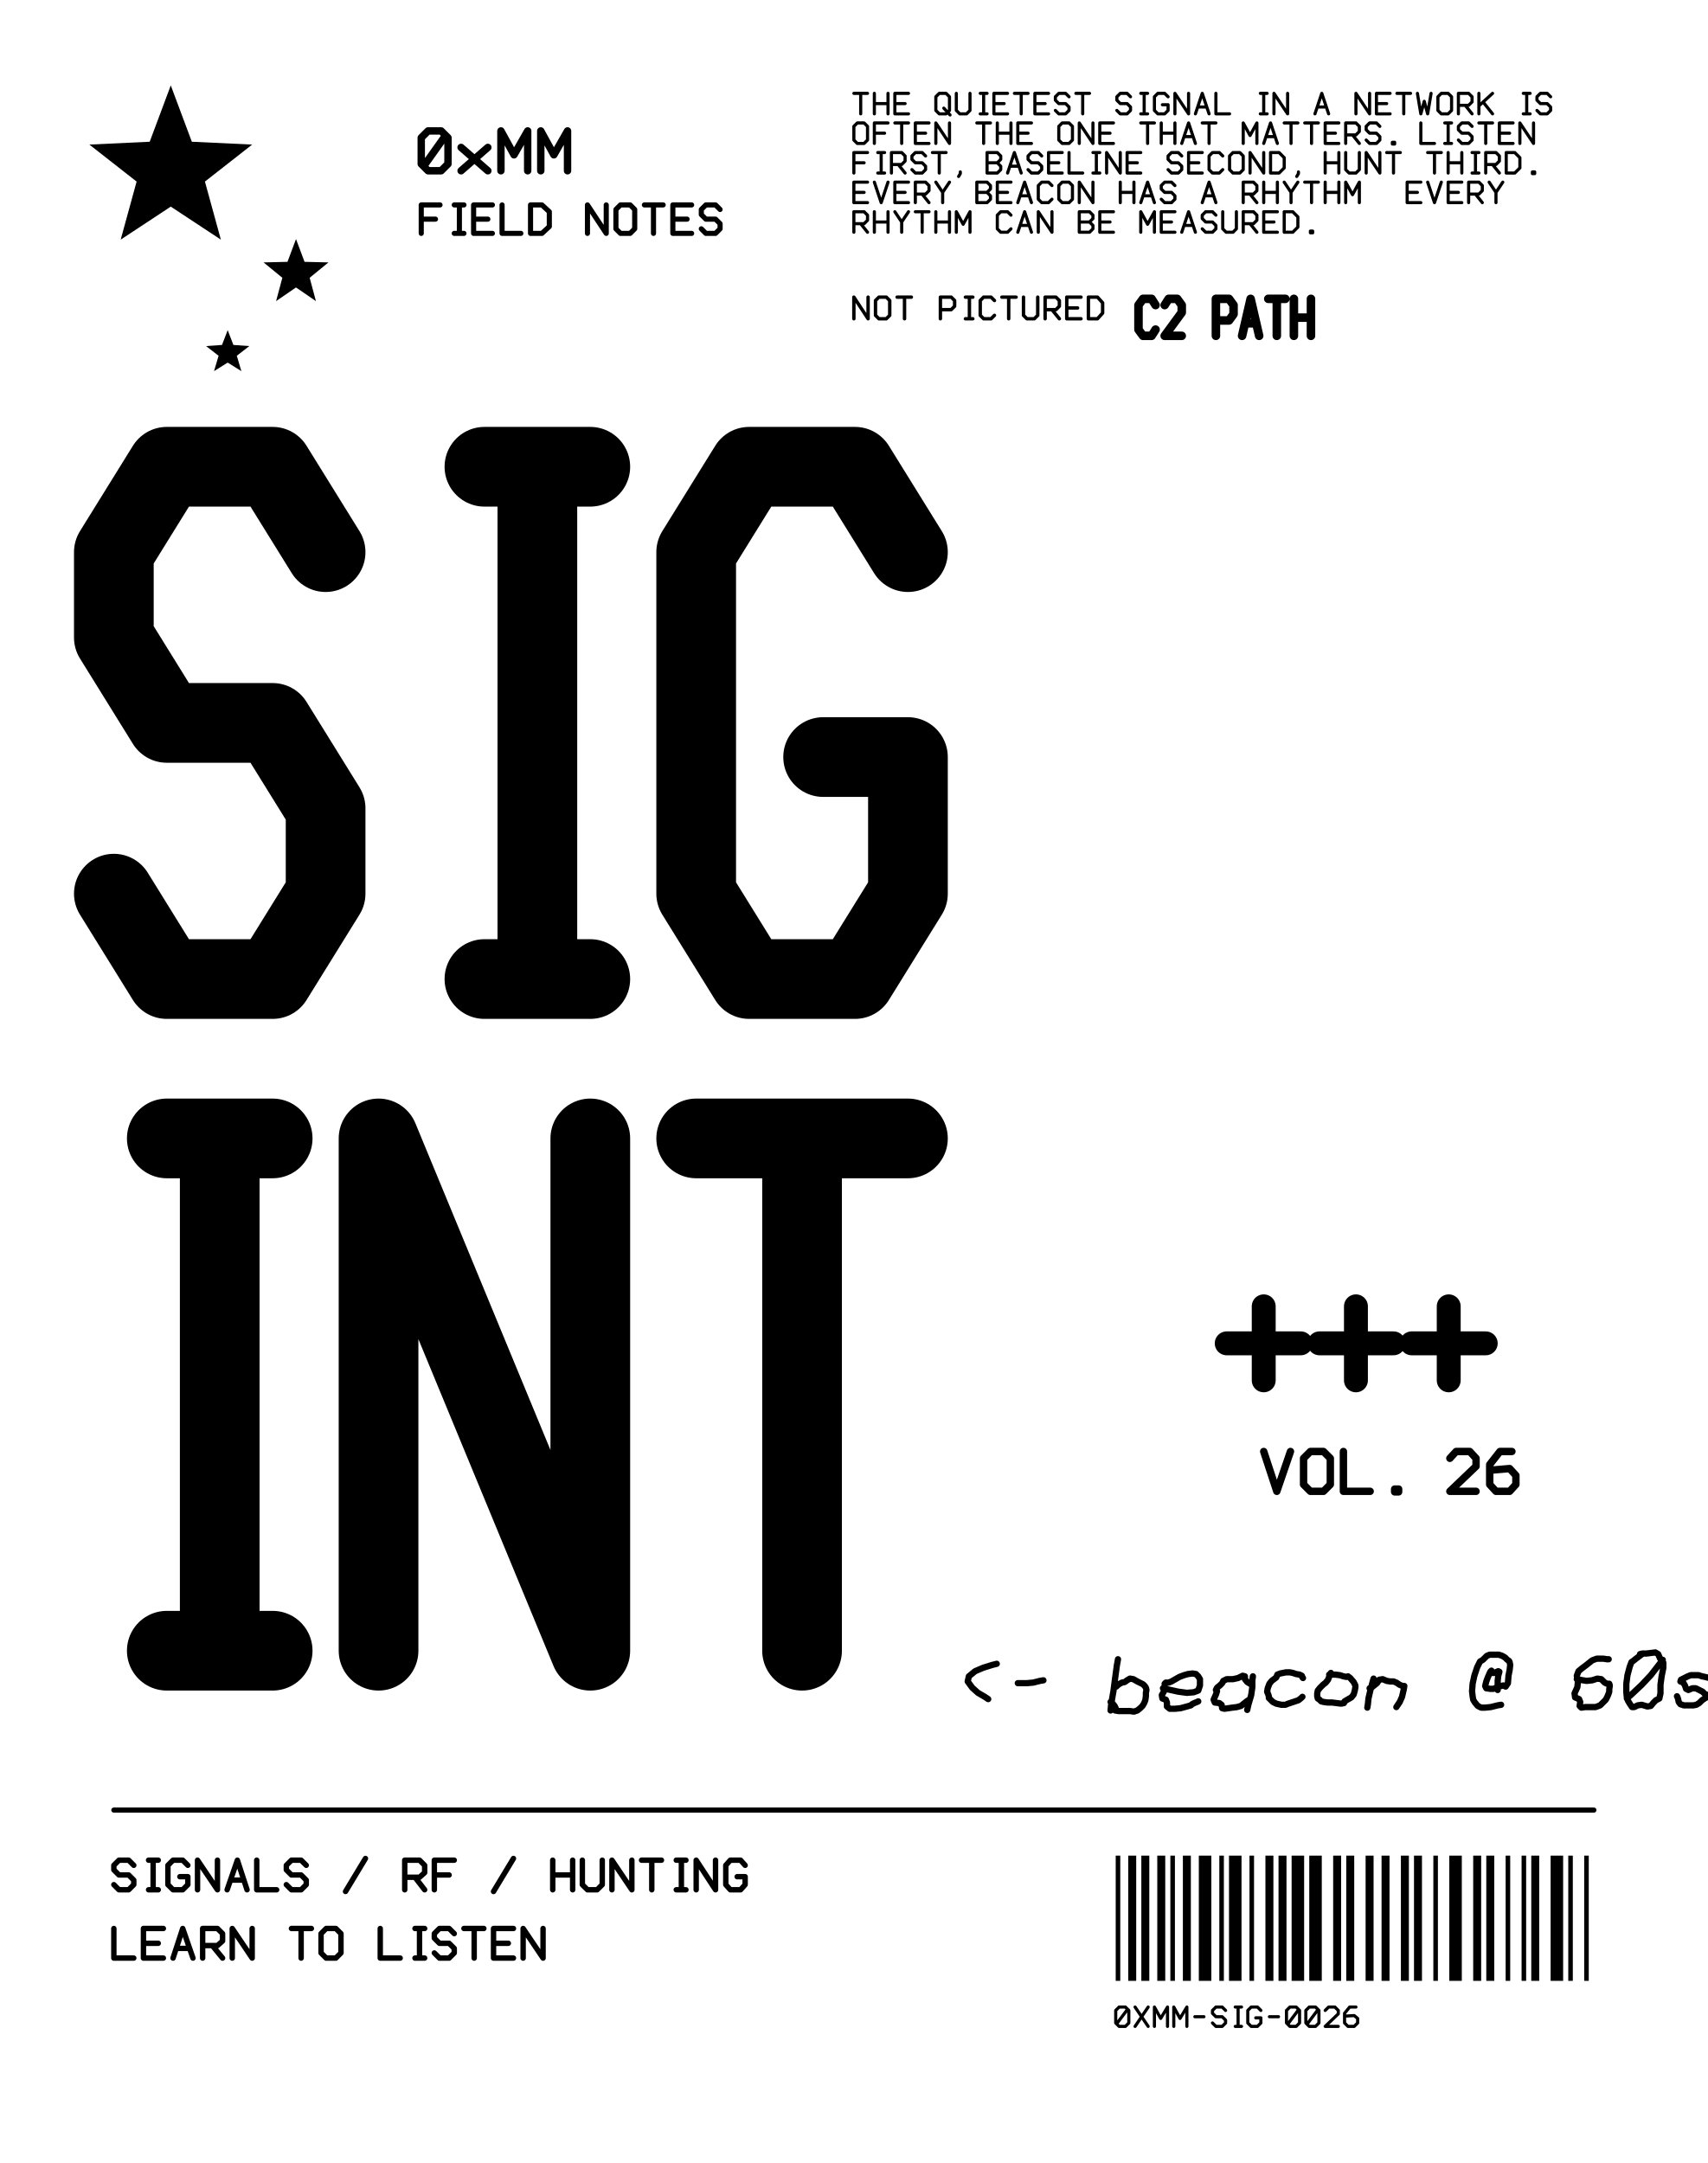
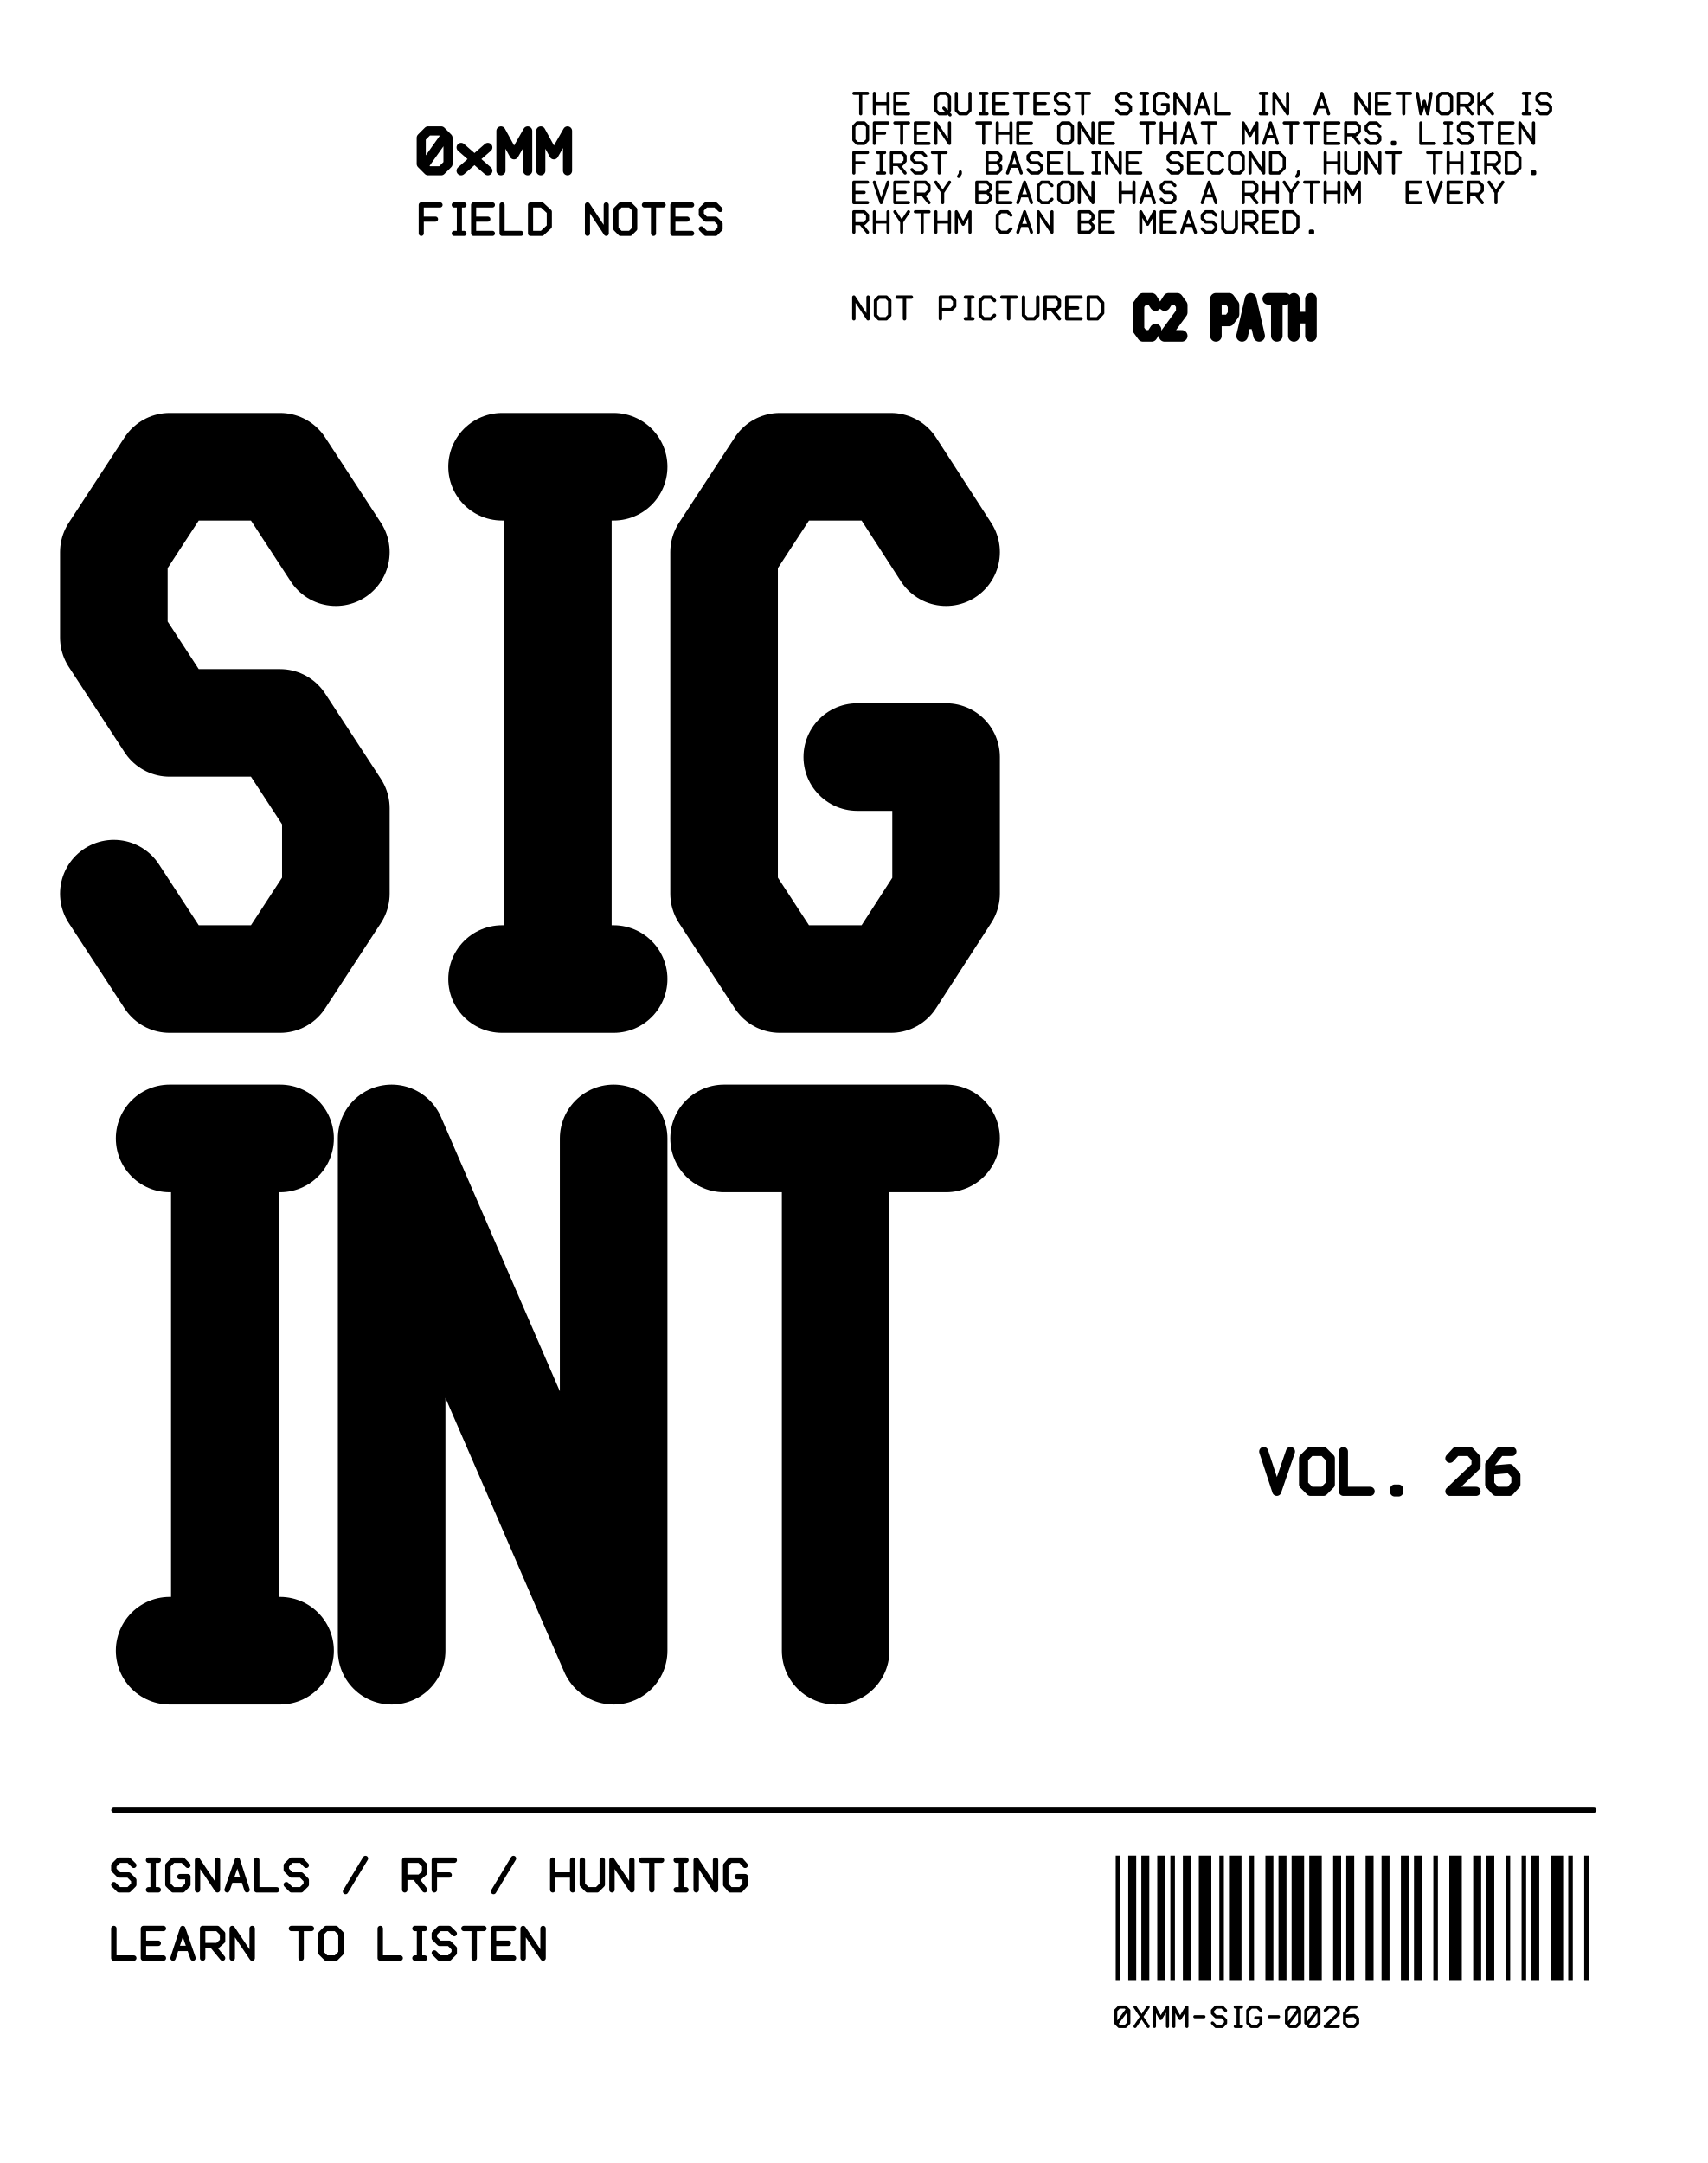
<svg xmlns="http://www.w3.org/2000/svg" viewBox="0 0 300 380">
  <g fill="none" stroke="#000" stroke-linecap="round" stroke-linejoin="round">
-     <path d="M30 15l3.7 9.9 10.6 .5-8.3 6.5 2.8 10.2-8.8-5.8-8.8 5.8 2.8-10.2-8.3-6.5 10.6-.5z" fill="#000" stroke="none" fill-rule="evenodd" />
-     <path d="M52 42l1.5 4 4.2 .1-3.3 2.7 1.1 4.1-3.5-2.4-3.5 2.4 1.1-4.1-3.3-2.7 4.2-.1z" fill="#000" stroke="none" fill-rule="evenodd" />
-     <path d="M40 58l1 2.6 2.8 .2-2.2 1.7 .8 2.7-2.4-1.5-2.4 1.5 .8-2.7-2.2-1.7 2.8-.2z" fill="#000" stroke="none" fill-rule="evenodd" />
-     <path d="M75.2 23l2.3 0 1.2 1.2 0 4.6-1.2 1.2-2.3 0-1.2-1.2 0-4.6 1.2-1.2M78.2 23.9l-3.7 5.2M81 25.9l4.7 4.1M85.7 25.9l-4.7 4.1M88 30l0-7 2.3 4.2 2.4-4.2 0 7M95 30l0-7 2.3 4.2 2.4-4.2 0 7" stroke-width="1.3" />
+     <path d="M75.2 23l2.3 0 1.2 1.2 0 4.6-1.2 1.2-2.3 0-1.2-1.2 0-4.6 1.2-1.2M78.2 23.9l-3.7 5.2M81 25.9l4.7 4.1M85.7 25.9l-4.7 4.1M88 30l0-7 2.3 4.2 2.4-4.2 0 7M95 30l0-7 2.3 4.2 2.4-4.2 0 7" stroke-width="1.6" />
    <path d="M77.3 36l-3.3 0 0 5M74 38.5l2.5 0M79.8 36l1.7 0M80.7 36l0 5M79.8 41l1.7 0M86.5 36l-3.3 0 0 5 3.3 0M83.2 38.5l2.5 0M88.2 36l0 5 3.3 0M93.2 36l0 5 2 0 1.3-1.2 0-2.6-1.3-1.2-2 0M103.2 41l0-5 3.3 5 0-5M109 36l1.7 0 .8 .8 0 3.4-.8 .8-1.7 0-.8-.8 0-3.4 .8-.8M113.2 36l3.3 0M114.8 36l0 5M121.5 36l-3.3 0 0 5 3.3 0M118.2 38.5l2.5 0M126.5 36.8l-.8-.8-1.7 0-.8 .8 0 .9 .8 .8 1.7 0 .8 .8 0 .9-.8 .8-1.7 0-.8-.8" stroke-width="0.9" />
    <path d="M150 16.4l2.4 0M151.2 16.4l0 3.6M153.6 16.4l0 3.6M156 16.4l0 3.6M153.6 18.2l2.4 0M159.6 16.4l-2.4 0 0 3.6 2.4 0M157.2 18.2l1.8 0M165 16.4l1.2 0 .6 .6 0 2.4-.6 .6-1.2 0-.6-.6 0-2.4 .6-.6M165.8 19l1.1 1.2M168 16.4l0 3 .6 .6 1.2 0 .6-.6 0-3M172.2 16.4l1.2 0M172.8 16.4l0 3.6M172.2 20l1.2 0M177 16.4l-2.4 0 0 3.6 2.4 0M174.6 18.2l1.8 0M178.2 16.4l2.4 0M179.4 16.4l0 3.6M184.2 16.4l-2.4 0 0 3.6 2.4 0M181.8 18.2l1.8 0M187.8 17l-.6-.6-1.2 0-.6 .6 0 .6 .6 .6 1.2 0 .6 .6 0 .6-.6 .6-1.2 0-.6-.6M189 16.4l2.4 0M190.2 16.4l0 3.6M198.6 17l-.6-.6-1.2 0-.6 .6 0 .6 .6 .6 1.2 0 .6 .6 0 .6-.6 .6-1.2 0-.6-.6M200.4 16.4l1.2 0M201 16.4l0 3.6M200.4 20l1.2 0M205.2 17l-.6-.6-1.2 0-.6 .6 0 2.4 .6 .6 1.2 0 .6-.6 0-1-1 0M206.4 20l0-3.6 2.4 3.6 0-3.6M210 20l1.2-3.6 1.2 3.6M210.4 18.8l1.6 0M213.6 16.4l0 3.6 2.4 0M221.4 16.4l1.2 0M222 16.4l0 3.6M221.4 20l1.2 0M223.8 20l0-3.6 2.4 3.6 0-3.6M231 20l1.2-3.6 1.2 3.6M231.4 18.8l1.6 0M238.2 20l0-3.6 2.4 3.6 0-3.6M244.2 16.4l-2.4 0 0 3.6 2.4 0M241.8 18.2l1.8 0M245.4 16.4l2.4 0M246.6 16.4l0 3.6M249 16.4l.6 3.6 .6-2.2 .6 2.2 .6-3.6M253.2 16.4l1.2 0 .6 .6 0 2.4-.6 .6-1.2 0-.6-.6 0-2.4 .6-.6M256.2 20l0-3.6 1.8 0 .6 .6 0 .9-.6 .6-1.8 0M257.4 18.5l1.2 1.5M259.8 16.4l0 3.6M262.2 16.4l-2.4 2.2M260.6 18l1.6 2M267.6 16.4l1.2 0M268.2 16.4l0 3.6M267.6 20l1.2 0M272.4 17l-.6-.6-1.2 0-.6 .6 0 .6 .6 .6 1.2 0 .6 .6 0 .6-.6 .6-1.2 0-.6-.6" stroke-width="0.55" />
    <path d="M150.6 21.6l1.2 0 .6 .6 0 2.4-.6 .6-1.2 0-.6-.6 0-2.4 .6-.6M156 21.6l-2.4 0 0 3.6M153.6 23.4l1.8 0M157.2 21.6l2.4 0M158.4 21.6l0 3.6M163.2 21.6l-2.4 0 0 3.6 2.4 0M160.8 23.4l1.8 0M164.4 25.2l0-3.6 2.4 3.6 0-3.6M171.6 21.6l2.4 0M172.8 21.6l0 3.6M175.2 21.6l0 3.6M177.6 21.6l0 3.6M175.2 23.4l2.4 0M181.2 21.6l-2.4 0 0 3.6 2.4 0M178.8 23.4l1.8 0M186.6 21.6l1.2 0 .6 .6 0 2.4-.6 .6-1.2 0-.6-.6 0-2.4 .6-.6M189.6 25.2l0-3.6 2.4 3.6 0-3.6M195.6 21.6l-2.4 0 0 3.6 2.4 0M193.2 23.4l1.8 0M200.4 21.6l2.4 0M201.6 21.6l0 3.6M204 21.6l0 3.6M206.4 21.6l0 3.6M204 23.4l2.4 0M207.6 25.2l1.2-3.6 1.2 3.6M208 24l1.6 0M211.2 21.6l2.4 0M212.4 21.6l0 3.6M218.4 25.2l0-3.6 1.2 2.2 1.2-2.2 0 3.6M222 25.2l1.2-3.6 1.2 3.6M222.4 24l1.6 0M225.6 21.6l2.4 0M226.8 21.6l0 3.6M229.2 21.6l2.4 0M230.4 21.6l0 3.6M235.2 21.6l-2.4 0 0 3.6 2.4 0M232.8 23.4l1.8 0M236.4 25.2l0-3.6 1.8 0 .6 .6 0 .9-.6 .6-1.8 0M237.6 23.7l1.2 1.5M242.4 22.2l-.6-.6-1.2 0-.6 .6 0 .6 .6 .6 1.2 0 .6 .6 0 .6-.6 .6-1.2 0-.6-.6M244.6 25l.4 0 0 .3-.4 0 0-.3M249.6 21.6l0 3.6 2.4 0M253.8 21.6l1.2 0M254.4 21.6l0 3.6M253.8 25.2l1.2 0M258.6 22.2l-.6-.6-1.2 0-.6 .6 0 .6 .6 .6 1.2 0 .6 .6 0 .6-.6 .6-1.2 0-.6-.6M259.8 21.6l2.4 0M261 21.6l0 3.6M265.8 21.6l-2.4 0 0 3.6 2.4 0M263.4 23.4l1.8 0M267 25.2l0-3.6 2.4 3.6 0-3.6" stroke-width="0.55" />
    <path d="M152.4 26.8l-2.4 0 0 3.6M150 28.6l1.8 0M154.2 26.8l1.2 0M154.8 26.8l0 3.6M154.2 30.4l1.2 0M156.6 30.4l0-3.6 1.8 0 .6 .6 0 .9-.6 .6-1.8 0M157.8 28.9l1.2 1.5M162.6 27.4l-.6-.6-1.2 0-.6 .6 0 .6 .6 .6 1.2 0 .6 .6 0 .6-.6 .6-1.2 0-.6-.6M163.8 26.8l2.4 0M165 26.8l0 3.6M168.7 30.2l0 .3-.3 .5M173.4 30.4l0-3.6 1.8 0 .6 .6 0 .6-.6 .6-1.8 0M175.2 28.6l.6 .6 0 .6-.6 .6-1.8 0M177 30.4l1.2-3.6 1.2 3.6M177.4 29.2l1.6 0M183 27.4l-.6-.6-1.2 0-.6 .6 0 .6 .6 .6 1.2 0 .6 .6 0 .6-.6 .6-1.2 0-.6-.6M186.6 26.8l-2.4 0 0 3.6 2.4 0M184.2 28.6l1.8 0M187.8 26.8l0 3.6 2.4 0M192 26.8l1.2 0M192.6 26.8l0 3.6M192 30.4l1.2 0M194.4 30.4l0-3.6 2.4 3.6 0-3.6M200.4 26.8l-2.4 0 0 3.6 2.4 0M198 28.6l1.8 0M207.6 27.4l-.6-.6-1.2 0-.6 .6 0 .6 .6 .6 1.2 0 .6 .6 0 .6-.6 .6-1.2 0-.6-.6M211.2 26.8l-2.4 0 0 3.6 2.4 0M208.8 28.6l1.8 0M214.8 27.4l-.6-.6-1.2 0-.6 .6 0 2.4 .6 .6 1.2 0 .6-.6M216.6 26.8l1.2 0 .6 .6 0 2.4-.6 .6-1.2 0-.6-.6 0-2.4 .6-.6M219.6 30.4l0-3.6 2.4 3.6 0-3.6M223.2 26.8l0 3.6 1.5 0 .9-.9 0-1.8-.9-.9-1.5 0M228.1 30.2l0 .3-.3 .5M232.8 26.8l0 3.6M235.2 26.8l0 3.6M232.8 28.6l2.4 0M236.4 26.8l0 3 .6 .6 1.2 0 .6-.6 0-3M240 30.4l0-3.6 2.4 3.6 0-3.6M243.6 26.8l2.4 0M244.8 26.8l0 3.6M250.8 26.8l2.4 0M252 26.8l0 3.6M254.4 26.8l0 3.6M256.8 26.8l0 3.6M254.4 28.6l2.4 0M258.6 26.8l1.2 0M259.2 26.8l0 3.6M258.6 30.4l1.2 0M261 30.4l0-3.6 1.8 0 .6 .6 0 .9-.6 .6-1.8 0M262.2 28.9l1.2 1.5M264.6 26.8l0 3.6 1.5 0 .9-.9 0-1.8-.9-.9-1.5 0M269.2 30.2l.4 0 0 .3-.4 0 0-.3" stroke-width="0.55" />
    <path d="M152.4 32l-2.4 0 0 3.6 2.4 0M150 33.8l1.8 0M153.6 32l1.2 3.6 1.2-3.6M159.6 32l-2.4 0 0 3.6 2.4 0M157.2 33.8l1.8 0M160.8 35.6l0-3.6 1.8 0 .6 .6 0 .9-.6 .6-1.8 0M162 34.1l1.2 1.5M164.4 32l1.2 1.8 1.2-1.8M165.6 33.8l0 1.8M171.6 35.6l0-3.6 1.8 0 .6 .6 0 .6-.6 .6-1.8 0M173.4 33.8l.6 .6 0 .6-.6 .6-1.8 0M177.6 32l-2.4 0 0 3.6 2.4 0M175.2 33.8l1.8 0M178.8 35.6l1.2-3.6 1.2 3.6M179.2 34.4l1.6 0M184.8 32.6l-.6-.6-1.2 0-.6 .6 0 2.4 .6 .6 1.2 0 .6-.6M186.6 32l1.2 0 .6 .6 0 2.4-.6 .6-1.2 0-.6-.6 0-2.4 .6-.6M189.6 35.6l0-3.6 2.4 3.6 0-3.6M196.8 32l0 3.6M199.2 32l0 3.6M196.8 33.8l2.4 0M200.4 35.6l1.2-3.6 1.2 3.6M200.8 34.4l1.6 0M206.4 32.6l-.6-.6-1.2 0-.6 .6 0 .6 .6 .6 1.2 0 .6 .6 0 .6-.6 .6-1.2 0-.6-.6M211.2 35.6l1.2-3.6 1.2 3.6M211.6 34.4l1.6 0M218.4 35.6l0-3.6 1.8 0 .6 .6 0 .9-.6 .6-1.8 0M219.6 34.1l1.2 1.5M222 32l0 3.6M224.4 32l0 3.6M222 33.8l2.4 0M225.6 32l1.2 1.8 1.2-1.8M226.8 33.8l0 1.8M229.2 32l2.4 0M230.4 32l0 3.6M232.8 32l0 3.6M235.2 32l0 3.6M232.8 33.8l2.4 0M236.4 35.6l0-3.6 1.2 2.2 1.2-2.2 0 3.6M249.6 32l-2.4 0 0 3.6 2.4 0M247.2 33.8l1.8 0M250.8 32l1.2 3.6 1.2-3.6M256.8 32l-2.4 0 0 3.6 2.4 0M254.4 33.8l1.8 0M258 35.6l0-3.6 1.8 0 .6 .6 0 .9-.6 .6-1.8 0M259.2 34.1l1.2 1.5M261.6 32l1.2 1.8 1.2-1.8M262.8 33.8l0 1.8" stroke-width="0.55" />
    <path d="M150 40.8l0-3.6 1.8 0 .6 .6 0 .9-.6 .6-1.8 0M151.2 39.3l1.2 1.5M153.6 37.2l0 3.6M156 37.2l0 3.6M153.6 39l2.4 0M157.2 37.2l1.2 1.8 1.2-1.8M158.4 39l0 1.8M160.8 37.2l2.4 0M162 37.2l0 3.6M164.4 37.2l0 3.6M166.8 37.2l0 3.6M164.4 39l2.4 0M168 40.8l0-3.6 1.2 2.2 1.2-2.2 0 3.6M177.6 37.8l-.6-.6-1.2 0-.6 .6 0 2.4 .6 .6 1.2 0 .6-.6M178.8 40.8l1.2-3.6 1.2 3.6M179.2 39.6l1.6 0M182.4 40.8l0-3.6 2.4 3.6 0-3.6M189.6 40.8l0-3.6 1.8 0 .6 .6 0 .6-.6 .6-1.8 0M191.4 39l.6 .6 0 .6-.6 .6-1.8 0M195.6 37.2l-2.4 0 0 3.6 2.4 0M193.2 39l1.8 0M200.4 40.8l0-3.6 1.2 2.2 1.2-2.2 0 3.6M206.4 37.2l-2.4 0 0 3.6 2.4 0M204 39l1.8 0M207.6 40.8l1.2-3.6 1.2 3.6M208 39.6l1.6 0M213.6 37.8l-.6-.6-1.2 0-.6 .6 0 .6 .6 .6 1.2 0 .6 .6 0 .6-.6 .6-1.2 0-.6-.6M214.8 37.2l0 3 .6 .6 1.2 0 .6-.6 0-3M218.4 40.8l0-3.6 1.8 0 .6 .6 0 .9-.6 .6-1.8 0M219.6 39.3l1.2 1.5M224.4 37.2l-2.4 0 0 3.6 2.4 0M222 39l1.8 0M225.6 37.2l0 3.6 1.5 0 .9-.9 0-1.8-.9-.9-1.5 0M230.2 40.6l.4 0 0 .3-.4 0 0-.3" stroke-width="0.55" />
    <path d="M150 56l0-3.8 2.5 3.8 0-3.8M154.4 52.2l1.3 0 .6 .6 0 2.6-.6 .6-1.3 0-.6-.6 0-2.6 .6-.6M157.6 52.2l2.5 0M158.9 52.2l0 3.8M165.2 56l0-3.8 1.9 0 .6 .6 0 1-.6 .6-1.9 0M169.6 52.2l1.3 0M170.3 52.2l0 3.8M169.6 56l1.3 0M174.7 52.8l-.6-.6-1.3 0-.6 .6 0 2.6 .6 .6 1.3 0 .6-.6M176 52.2l2.5 0M177.2 52.2l0 3.8M179.8 52.2l0 3.2 .6 .6 1.3 0 .6-.6 0-3.2M183.6 56l0-3.8 1.9 0 .6 .6 0 1-.6 .6-1.9 0M184.8 54.4l1.3 1.6M189.9 52.2l-2.5 0 0 3.8 2.5 0M187.4 54.1l1.9 0M191.2 52.2l0 3.8 1.6 0 .9-1 0-1.8-.9-1-1.6 0" stroke-width="0.6" />
-     <path d="M203 53.6l-.7-1.1-1.5 0-.8 1.1 0 4.3 .8 1.1 1.5 0 .7-1.1M204.6 53.6l.7-1.1 1.5 0 .8 1.1 0 1.3-3 4.1 3 0M213.6 59l0-6.5 2.3 0 .8 1.1 0 1.6-.8 1.1-2.3 0M218.2 59l1.5-6.5 1.5 6.5M218.7 56.8l2 0M222.8 52.5l3 0M224.3 52.5l0 6.5M227.3 52.5l0 6.5M230.3 52.5l0 6.5M227.3 55.8l3 0" stroke-width="1.5" />
-     <path d="M57.2 97l-9.3-15-18.6 0-9.3 15 0 15 9.3 15 18.6 0 9.3 15 0 15-9.3 15-18.6 0-9.3-15M85.1 82l18.6 0M94.4 82l0 90M85.1 172l18.6 0M159.5 97l-9.3-15-18.6 0-9.3 15 0 60 9.3 15 18.6 0 9.3-15 0-24-14.9 0" stroke-width="14" />
-     <path d="M29.3 200l18.6 0M38.6 200l0 90M29.3 290l18.6 0M66.5 290l0-90 37.2 90 0-90M122.3 200l37.2 0M140.9 200l0 90" stroke-width="14" />
-     <path d="M215.5 236l13 0M222 229.5l0 13" stroke-width="4.2" />
-     <path d="M231.8 236l13 0M238.2 229.5l0 13" stroke-width="4.2" />
-     <path d="M248 236l13 0M254.5 229.5l0 13" stroke-width="4.2" />
-     <path d="M222 255l2.3 7 2.4-7M230.2 255l2.3 0 1.2 1.2 0 4.6-1.2 1.2-2.3 0-1.2-1.2 0-4.6 1.2-1.2M236 255l0 7 4.7 0M245 261.6l.7 0 0 .5-.7 0 0-.5M254.7 256.2l1.1-1.2 2.4 0 1.1 1.2 0 1.4-4.6 4.4 4.6 0M265.6 255l-2.1 0-1.8 2.3 0 3.5 1.1 1.2 2.4 0 1.1-1.2 0-1.6-1.1-1.2-3.5 .3" stroke-width="1.3" />
-     <path d="M175.1 292.3l-.8 .2-1.6 .5-1.4 .6-1.1 .9-.2 .9 .8 1.1 1 .9 1.2 .7 .6 .4M178.8 295.7l.5 0 1.1 0 1.1-.1 1.2-.3 .6-.1M196.4 291.5l-.2 1.1-.3 2.2-.3 2.3-.4 2.3-.1 1.1M196.1 296.3l.2-.2 .4-.3 .4-.2 .5-.1 .4-.3 .5-.3 .6 .1 .7 .4 .6 .3 .4 .2 .3 .3 .2 .3 .1 .4-.1 .5 0 .6-.1 .7-.2 .5-.3 .5-.4 .4-.5 .4-.6 .2-.7-.1-.9 0-1.1 0-.6-.1 .1-.4-.2-.4-.4-.5-.3-.2M204.3 296.6l.9 .2 1.8 .4 1.5 .2 1.2-.1 .8-.3 .2-.6 .1-.3 0 0 0-.4 0-.7-.3-.5-.4-.4-.6-.1-.8 .1-.7 .2-.8 .3-.7 .4-.7 .4-.5 .2-.5 0-.2 .2 0 .6-.1 .7-.4 .7 .1 .6 .6 .2 .2 .5 0 .7 .5 .4 .9 0 1-.1 1.1-.3 .7-.2 .2-.2 .4-.2 .5-.2 .2-.1M220.1 294.5l-.1 .7 0 1.2-.2 1.4-.5 1.7-.2 .9M219.9 296l-.3-.2-.5-.3-.4-.5 0-.5-.4-.1-.8 .4-.9 .2-1.1 0-.6 .3-.2 .4-.4 .4-.5 .4-.2 .4 .2 .2-.2 .6-.4 .9 .2 .5 .8 .1 .4 .3 .1 .6 .4 .1 .7-.1 .7-.1 .8-.1 .7-.2 .5-.4 .5-.4 .3-.2 .1 0M228.9 294.8l-.1-.1-.1-.3-.4-.2-.6-.1-.6-.2-.5-.1-.7 0-1 .2-.5 .2-.2 .5-.4 .3-.4 .3-.4 .5-.3 .8-.1 .6 .2 .5 .1 .3 0 .3 .3 .3 .4 .4 .6 .3 .9 .2 .7 0 .5-.2 .6-.2 .6-.2 .6-.2 .5-.4 .2-.2M233.5 294.2l.3 0 .8 0 .8 .1 .6 .2 .5 .1 .3-.1 .4 .3 .6 .7 .3 .6 0 .3-.1 .6-.2 .7-.4 .5-.7 .4-.5 .3-.1 .3-.5 .1-.8-.1-.8-.1-.8 0-.7-.1-.4-.1-.3-.3-.3-.2-.1-.4 0-.5 .1-.5 .4-.5 .5-.5 .5-.4 .4-.5 .3-.8 .2-.4M240.2 300l.1-.6 .1-1 .3-1.3 .4-1.5 .2-.7M240.6 296.6l.3-.1 .5-.4 .5-.4 .4-.6 .6-.1 .7 .3 .6 .1 .6 0 .5 .2 .6 .4 .5 .2 .3 0-.1 .6-.3 1.3-.4 .9-.4 .6-.2 .3M263.1 296.9l0-.5 0-1.1 .1-.9 .2-.7-.2-.1-.7 .3-.4 0-.1-.4-.2 .2-.4 .9-.3 .8-.2 .8 .2 .4 .7 .1 .6 0 .4-.2 .5-.2 .4-.1 .4-.1 .4 .2 .4-.6 .1-1.3 .2-1 .1-.9-.1-.5-.1-.2-.3-.2-.4-.4-.5-.3-.6-.2-.7 0-.9 0-.5 .2-.3 .3-.4 .4-.5 .3-.5 1-.5 1.5-.3 1.4-.1 1.3 .1 .9 .1 .6 .3 .5 .5 .6 .6 .3 .7 0 1-.1 1.2-.3 .6-.1M282.6 291.5l-.3 0-.6-.1-.6 0-.6 0-.8 .3-1 .8-.8 .6-.6 .5-.3 .8 .2 1-.1 1-.5 1.1 .1 .7 .7 .3 .2 .5-.1 .7 .3 .3 .7-.1 .9 0 .9 0 .8-.3 .5-.5 .5-.5 .3-.6 .2-.5 .1-.3 0-.4 .1-.7-.1-.3-.4 0-.4-.2-.6-.6-.7-.1-.9 .3-1 .1-1.2-.2-.5-.1M288.1 290.6l.4-.1 .7 0 .8-.1 .8-.1 .5 .3 .3 .7 .3 .5 .3 .3 0 .9-.3 1.5-.2 1.5 0 1.5-.2 .9-.6 .3-.4 .4-.5 .6-.6 .1-1-.3-.7 .1-.6 .3-.4 0-.4-.6-.3-.5-.2-.5-.1-1 0-1.5 .2-1.5 .4-1.5 .3-.8 .3-.2 .5-.4 .8-.6 .4-.3M292.1 291.6l-.7 .9-1.4 1.8-1.6 1.7-1.7 1.6-.9 .8M300.7 294.8l-.1 0-.3 0-.4-.1-.4-.1-.5-.1-.6-.2-.6 0-.8 0-.5 .2-.2 .1-.4 .2-.6 .3-.1 .3 .5 .2 .3 .5 .2 .6 .4 .2 .7-.3 .6 0 .6 .3 .6 .3 .4 .4 .5 .2 .4 0-.1 .2-.7 .3-.6 .4-.5 .5-.5 .3-.5 .1-.7 0-1 0-.6-.2-.3-.4-.1-.5-.1-.3-.1-.2" stroke-width="1.1" />
+     <path d="M203 53.6l-.7-1.1-1.5 0-.8 1.1 0 4.3 .8 1.1 1.5 0 .7-1.1M204.6 53.6l.7-1.1 1.5 0 .8 1.1 0 1.3-3 4.1 3 0M213.6 59l0-6.5 2.3 0 .8 1.1 0 1.6-.8 1.1-2.3 0M218.2 59l1.5-6.5 1.5 6.5M218.7 56.8l2 0M222.8 52.5l3 0M224.3 52.5l0 6.5M227.3 52.5l0 6.5M230.3 52.5l0 6.5M227.3 55.8l3 0" stroke-width="2.03" />
+     <path d="M59 97l-9.8-15-19.4 0-9.8 15 0 15 9.8 15 19.4 0 9.8 15 0 15-9.8 15-19.4 0-9.8-15M88.2 82l19.6 0M98 82l0 90M88.2 172l19.6 0M166.2 97l-9.7-15-19.5 0-9.8 15 0 60 9.8 15 19.5 0 9.7-15 0-24-15.6 0" stroke-width="18.9" />
+     <path d="M29.8 200l19.4 0M39.5 200l0 90M29.8 290l19.4 0M68.8 290l0-90 39 90 0-90M127.2 200l39 0M146.8 200l0 90" stroke-width="18.9" />
+     <path d="M222 255l2.3 7 2.4-7M230.2 255l2.3 0 1.2 1.2 0 4.6-1.2 1.2-2.3 0-1.2-1.2 0-4.6 1.2-1.2M236 255l0 7 4.7 0M245 261.6l.7 0 0 .5-.7 0 0-.5M254.7 256.2l1.1-1.2 2.4 0 1.1 1.2 0 1.4-4.6 4.4 4.6 0M265.6 255l-2.1 0-1.8 2.3 0 3.5 1.1 1.2 2.4 0 1.1-1.2 0-1.6-1.1-1.2-3.5 .3" stroke-width="1.6" />
    <path d="M20 318l260 0" stroke-width="0.9" />
    <path d="M23.5 327.7l-.9-.9-1.7 0-.9 .9 0 .8 .9 .9 1.7 0 .9 .9 0 .8-.9 .9-1.7 0-.9-.9M26.1 326.8l1.7 0M26.9 326.8l0 5.2M26.1 332l1.7 0M33 327.7l-.9-.9-1.7 0-.9 .9 0 3.4 .9 .9 1.7 0 .9-.9 0-1.4-1.4 0M34.7 332l0-5.2 3.5 5.2 0-5.2M39.9 332l1.8-5.2 1.7 5.2M40.5 330.3l2.3 0M45.1 326.8l0 5.2 3.5 0M53.8 327.7l-.9-.9-1.7 0-.9 .9 0 .8 .9 .9 1.7 0 .9 .9 0 .8-.9 .9-1.7 0-.9-.9M60.7 332.3l3.5-5.8M71.1 332l0-5.2 2.6 0 .9 .9 0 1.3-.9 .8-2.6 0M72.9 329.8l1.7 2.2M79.8 326.8l-3.5 0 0 5.2M76.3 329.4l2.6 0M86.7 332.3l3.5-5.8M97.1 326.8l0 5.2M100.6 326.8l0 5.2M97.1 329.4l3.5 0M102.3 326.8l0 4.3 .9 .9 1.7 0 .9-.9 0-4.3M107.5 332l0-5.2 3.5 5.2 0-5.2M112.7 326.8l3.5 0M114.5 326.8l0 5.2M118.8 326.8l1.7 0M119.7 326.8l0 5.2M118.8 332l1.7 0M122.3 332l0-5.2 3.4 5.2 0-5.2M130.9 327.7l-.8-.9-1.8 0-.8 .9 0 3.4 .8 .9 1.8 0 .8-.9 0-1.4-1.4 0" stroke-width="0.95" />
    <path d="M20 338.8l0 5.2 3.5 0M28.7 338.8l-3.5 0 0 5.2 3.5 0M25.2 341.4l2.6 0M30.4 344l1.7-5.2 1.8 5.2M31 342.3l2.3 0M35.6 344l0-5.2 2.6 0 .9 .9 0 1.3-.9 .8-2.6 0M37.3 341.8l1.8 2.2M40.8 344l0-5.2 3.5 5.2 0-5.2M51.2 338.8l3.5 0M52.9 338.8l0 5.2M57.3 338.8l1.7 0 .9 .9 0 3.4-.9 .9-1.7 0-.9-.9 0-3.4 .9-.9M66.8 338.8l0 5.2 3.5 0M72.9 338.8l1.7 0M73.7 338.8l0 5.2M72.9 344l1.7 0M79.8 339.7l-.9-.9-1.7 0-.9 .9 0 .8 .9 .9 1.7 0 .9 .9 0 .8-.9 .9-1.7 0-.9-.9M81.5 338.8l3.5 0M83.3 338.8l0 5.2M90.2 338.8l-3.5 0 0 5.2 3.5 0M86.7 341.4l2.6 0M91.9 344l0-5.2 3.5 5.2 0-5.2" stroke-width="0.95" />
    <path d="M196 326l.8 0 0 22-.8 0z" fill="#000" stroke="none" fill-rule="evenodd" />
    <path d="M198.2 326l1.4 0 0 22-1.4 0z" fill="#000" stroke="none" fill-rule="evenodd" />
    <path d="M200.5 326l1.4 0 0 22-1.4 0z" fill="#000" stroke="none" fill-rule="evenodd" />
    <path d="M203.3 326l1.4 0 0 22-1.4 0z" fill="#000" stroke="none" fill-rule="evenodd" />
    <path d="M205.6 326l.8 0 0 22-.8 0z" fill="#000" stroke="none" fill-rule="evenodd" />
    <path d="M207.8 326l1.4 0 0 22-1.4 0z" fill="#000" stroke="none" fill-rule="evenodd" />
    <path d="M210.6 326l2.2 0 0 22-2.2 0z" fill="#000" stroke="none" fill-rule="evenodd" />
    <path d="M214.2 326l.8 0 0 22-.8 0z" fill="#000" stroke="none" fill-rule="evenodd" />
    <path d="M215.9 326l2.2 0 0 22-2.2 0z" fill="#000" stroke="none" fill-rule="evenodd" />
    <path d="M219.5 326l.8 0 0 22-.8 0z" fill="#000" stroke="none" fill-rule="evenodd" />
    <path d="M222.3 326l1.4 0 0 22-1.4 0z" fill="#000" stroke="none" fill-rule="evenodd" />
    <path d="M224.6 326l1.4 0 0 22-1.4 0z" fill="#000" stroke="none" fill-rule="evenodd" />
    <path d="M226.9 326l2.2 0 0 22-2.2 0z" fill="#000" stroke="none" fill-rule="evenodd" />
    <path d="M230 326l2.2 0 0 22-2.2 0z" fill="#000" stroke="none" fill-rule="evenodd" />
    <path d="M234.2 326l1.4 0 0 22-1.4 0z" fill="#000" stroke="none" fill-rule="evenodd" />
    <path d="M236.5 326l1.4 0 0 22-1.4 0z" fill="#000" stroke="none" fill-rule="evenodd" />
    <path d="M239.9 326l1.4 0 0 22-1.4 0z" fill="#000" stroke="none" fill-rule="evenodd" />
    <path d="M242.7 326l1.4 0 0 22-1.4 0z" fill="#000" stroke="none" fill-rule="evenodd" />
    <path d="M246.1 326l1.4 0 0 22-1.4 0z" fill="#000" stroke="none" fill-rule="evenodd" />
    <path d="M248.4 326l1.4 0 0 22-1.4 0z" fill="#000" stroke="none" fill-rule="evenodd" />
    <path d="M251.8 326l.8 0 0 22-.8 0z" fill="#000" stroke="none" fill-rule="evenodd" />
    <path d="M254.6 326l2.2 0 0 22-2.2 0z" fill="#000" stroke="none" fill-rule="evenodd" />
    <path d="M258.8 326l1.4 0 0 22-1.4 0z" fill="#000" stroke="none" fill-rule="evenodd" />
    <path d="M261.1 326l1.4 0 0 22-1.4 0z" fill="#000" stroke="none" fill-rule="evenodd" />
    <path d="M264.5 326l.8 0 0 22-.8 0z" fill="#000" stroke="none" fill-rule="evenodd" />
    <path d="M267.3 326l.8 0 0 22-.8 0z" fill="#000" stroke="none" fill-rule="evenodd" />
    <path d="M269 326l1.4 0 0 22-1.4 0z" fill="#000" stroke="none" fill-rule="evenodd" />
    <path d="M272.4 326l2.2 0 0 22-2.2 0z" fill="#000" stroke="none" fill-rule="evenodd" />
    <path d="M275.5 326l.8 0 0 22-.8 0z" fill="#000" stroke="none" fill-rule="evenodd" />
    <path d="M278.3 326l.8 0 0 22-.8 0z" fill="#000" stroke="none" fill-rule="evenodd" />
    <path d="M196.6 352.6l1.1 0 .6 .6 0 2.2-.6 .6-1.1 0-.6-.6 0-2.2 .6-.6M198 353.1l-1.8 2.4M199.4 352.6l2.3 3.4M201.7 352.6l-2.3 3.4M202.8 356l0-3.4 1.1 2 1.2-2 0 3.4M206.2 356l0-3.4 1.1 2 1.2-2 0 3.4M209.9 354.3l1.6 0M215.3 353.2l-.6-.6-1.1 0-.6 .6 0 .5 .6 .6 1.1 0 .6 .6 0 .5-.6 .6-1.1 0-.6-.6M217 352.6l1.1 0M217.5 352.6l0 3.4M217 356l1.1 0M221.5 353.2l-.6-.6-1.1 0-.6 .6 0 2.2 .6 .6 1.1 0 .6-.6 0-.9-.9 0M223 354.3l1.6 0M226.6 352.6l1.1 0 .6 .6 0 2.2-.6 .6-1.1 0-.6-.6 0-2.2 .6-.6M228.1 353.1l-1.8 2.4M230 352.6l1.1 0 .6 .6 0 2.2-.6 .6-1.1 0-.6-.6 0-2.2 .6-.6M231.5 353.1l-1.8 2.4M232.8 353.2l.6-.6 1.1 0 .6 .6 0 .6-2.3 2.2 2.3 0M238.2 352.6l-1.1 0-.9 1.1 0 1.7 .6 .6 1.1 0 .6-.6 0-.8-.6-.5-1.7 .1" stroke-width="0.55" />
  </g>
</svg>
